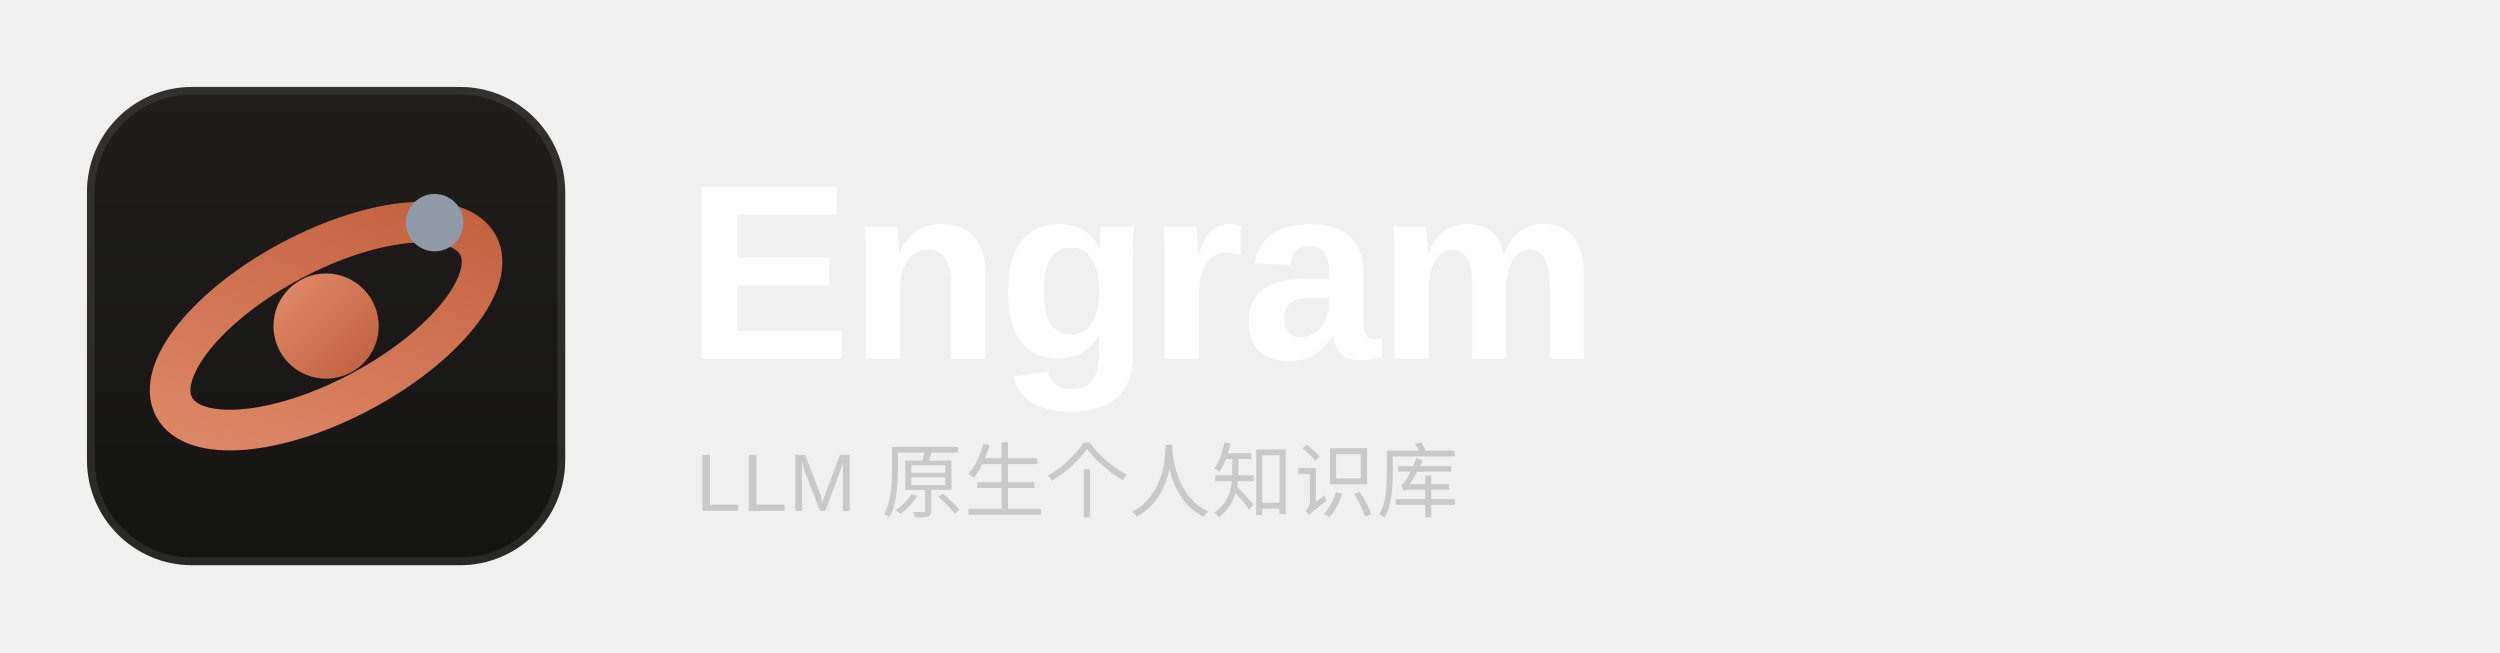
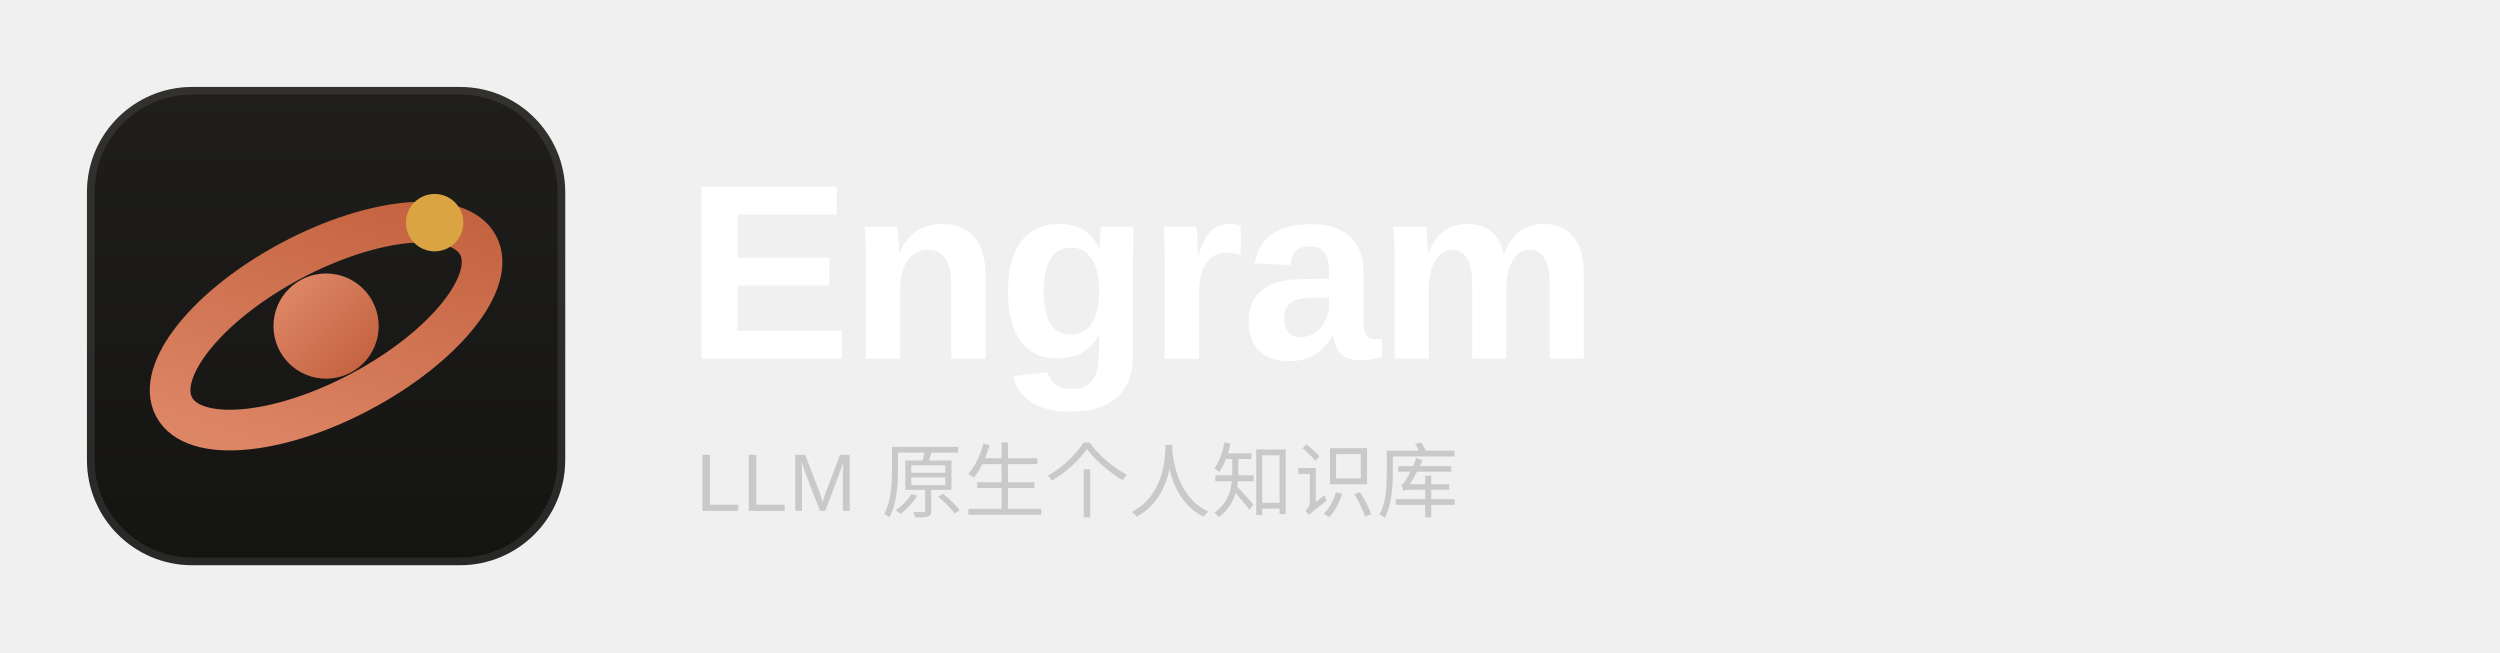
<svg xmlns="http://www.w3.org/2000/svg" viewBox="0 0 460 120" width="460" height="120" role="img" aria-label="Engram">
  <defs>
    <linearGradient id="engram-dark-lockup-plate" x1="0" y1="0" x2="0" y2="1">
      <stop offset="0" stop-color="#1F1E1B" />
      <stop offset="1" stop-color="#141413" />
    </linearGradient>
    <linearGradient id="engram-dark-lockup-orbit" gradientUnits="userSpaceOnUse" x1="-26" y1="26" x2="26" y2="-26">
      <stop offset="0" stop-color="#E08A6A" />
      <stop offset="1" stop-color="#C15F3C" />
    </linearGradient>
    <linearGradient id="engram-dark-lockup-core" gradientUnits="userSpaceOnUse" x1="-9.75" y1="-9.75" x2="9.75" y2="9.75">
      <stop offset="0" stop-color="#E08A6A" />
      <stop offset="1" stop-color="#C15F3C" />
    </linearGradient>
  </defs>
  <rect x="16" y="16" width="88" height="88" rx="19.36" fill="url(#engram-dark-lockup-plate)" />
  <rect x="16.704" y="16.704" width="86.592" height="86.592" rx="18.656" fill="none" stroke="rgba(247, 245, 239, 0.09)" stroke-width="1.408" />
  <g transform="translate(60 60) scale(0.88)">
    <ellipse cx="0" cy="0" rx="36" ry="15.5" fill="none" stroke="url(#engram-dark-lockup-orbit)" stroke-width="8.5" transform="rotate(-28)" />
-     <circle cx="22.695" cy="-21.628" r="6" fill="#8E9AA6" />
+     <circle cx="22.695" cy="-21.628" r="6" fill="#D9A441" />
    <circle cx="0" cy="0" r="11" fill="url(#engram-dark-lockup-core)" />
  </g>
  <text x="126" y="66" font-family="Segoe UI, -apple-system, BlinkMacSystemFont, Helvetica Neue, Arial, PingFang SC, Microsoft YaHei, sans-serif" font-size="46" font-weight="700" letter-spacing="-0.6" fill="#FFFFFF">Engram</text>
  <text x="128" y="94" font-family="Segoe UI, -apple-system, BlinkMacSystemFont, Helvetica Neue, Arial, PingFang SC, Microsoft YaHei, sans-serif" font-size="15" letter-spacing="0.2" fill="#C9C9C9">LLM 原生个人知识库</text>
</svg>
